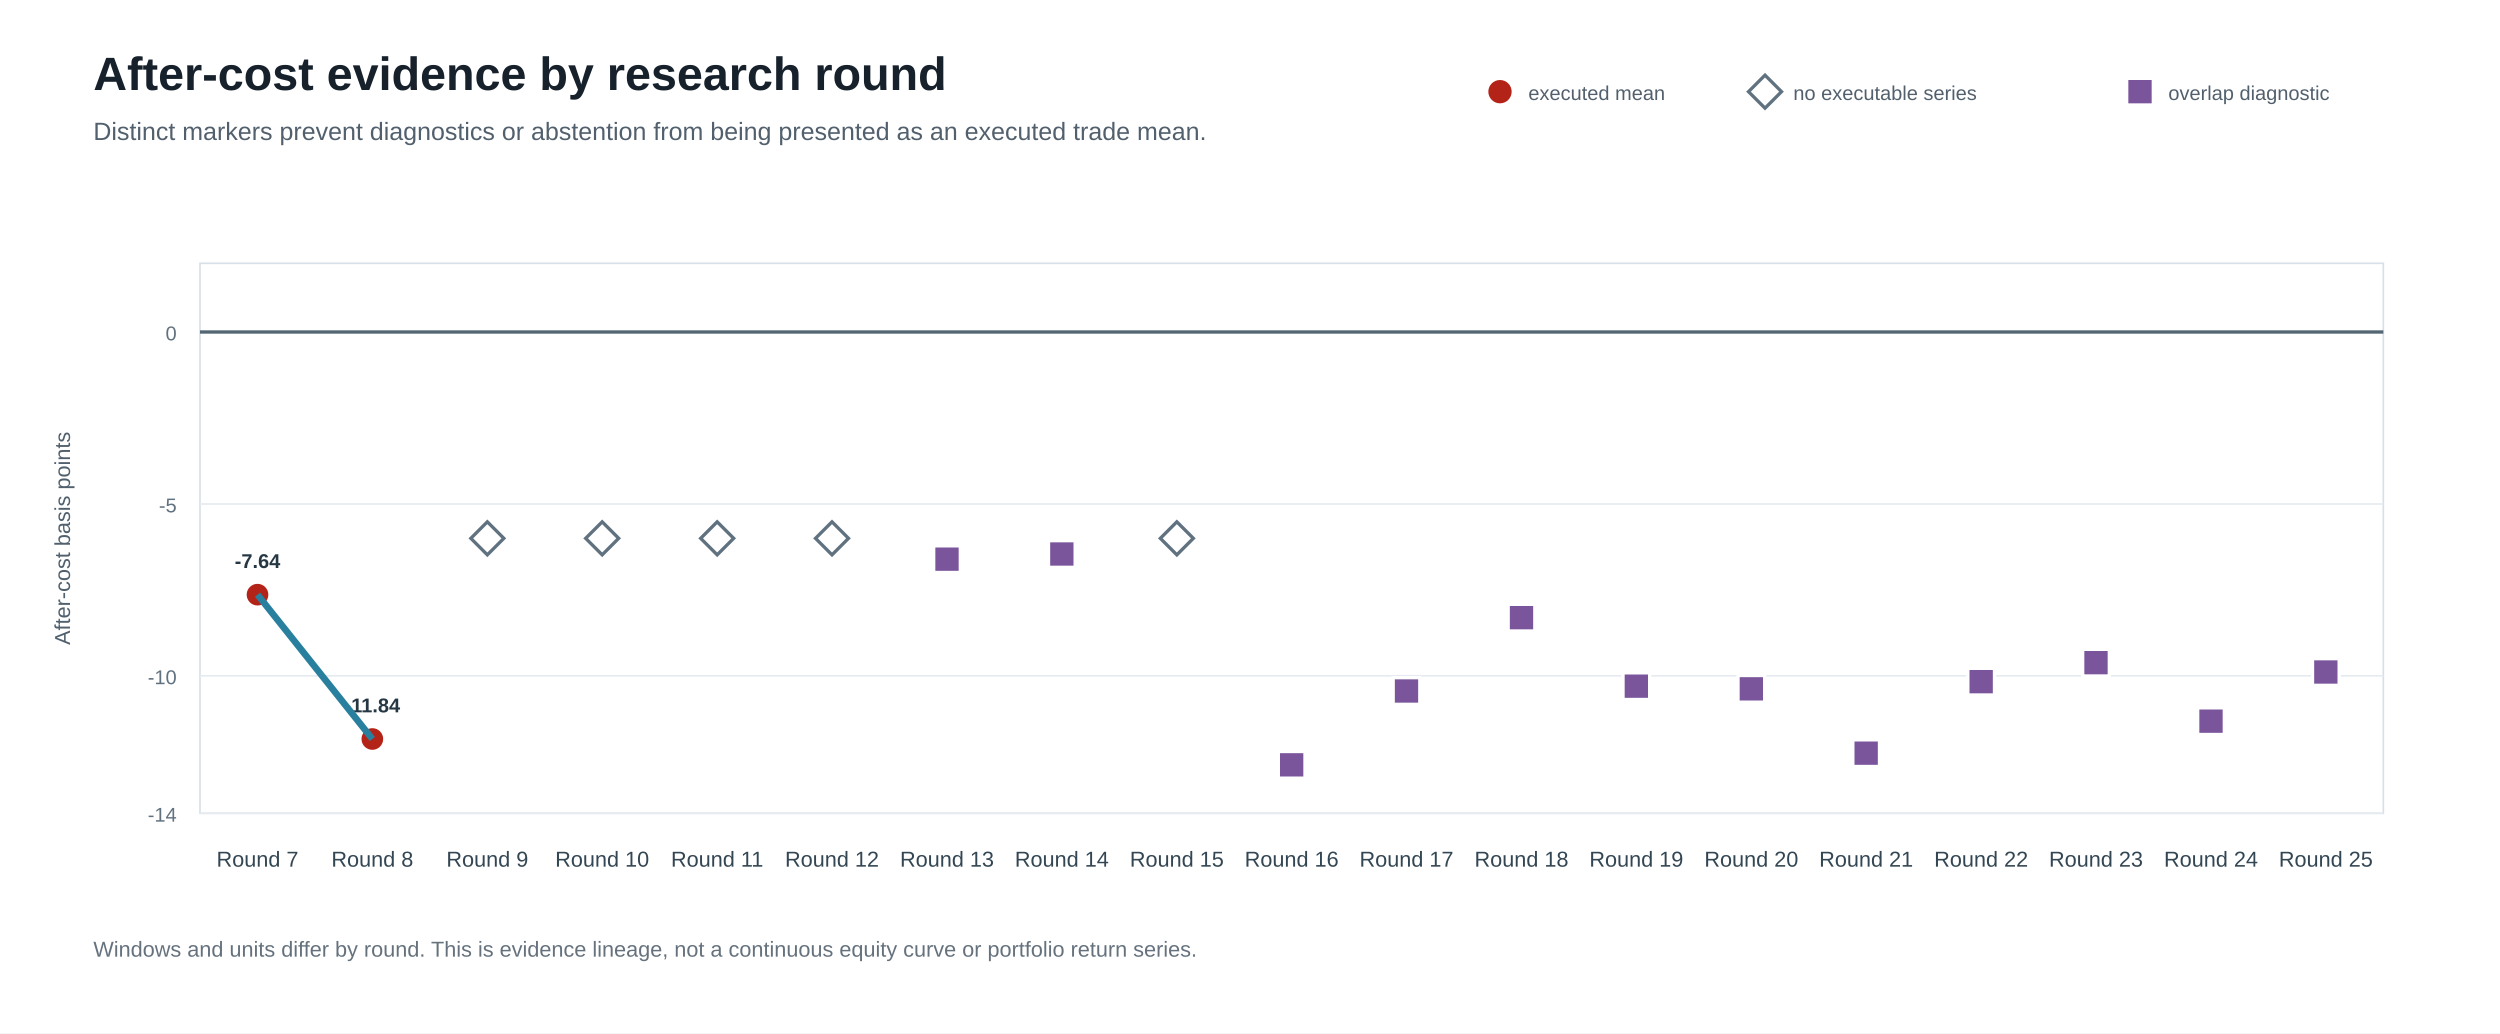
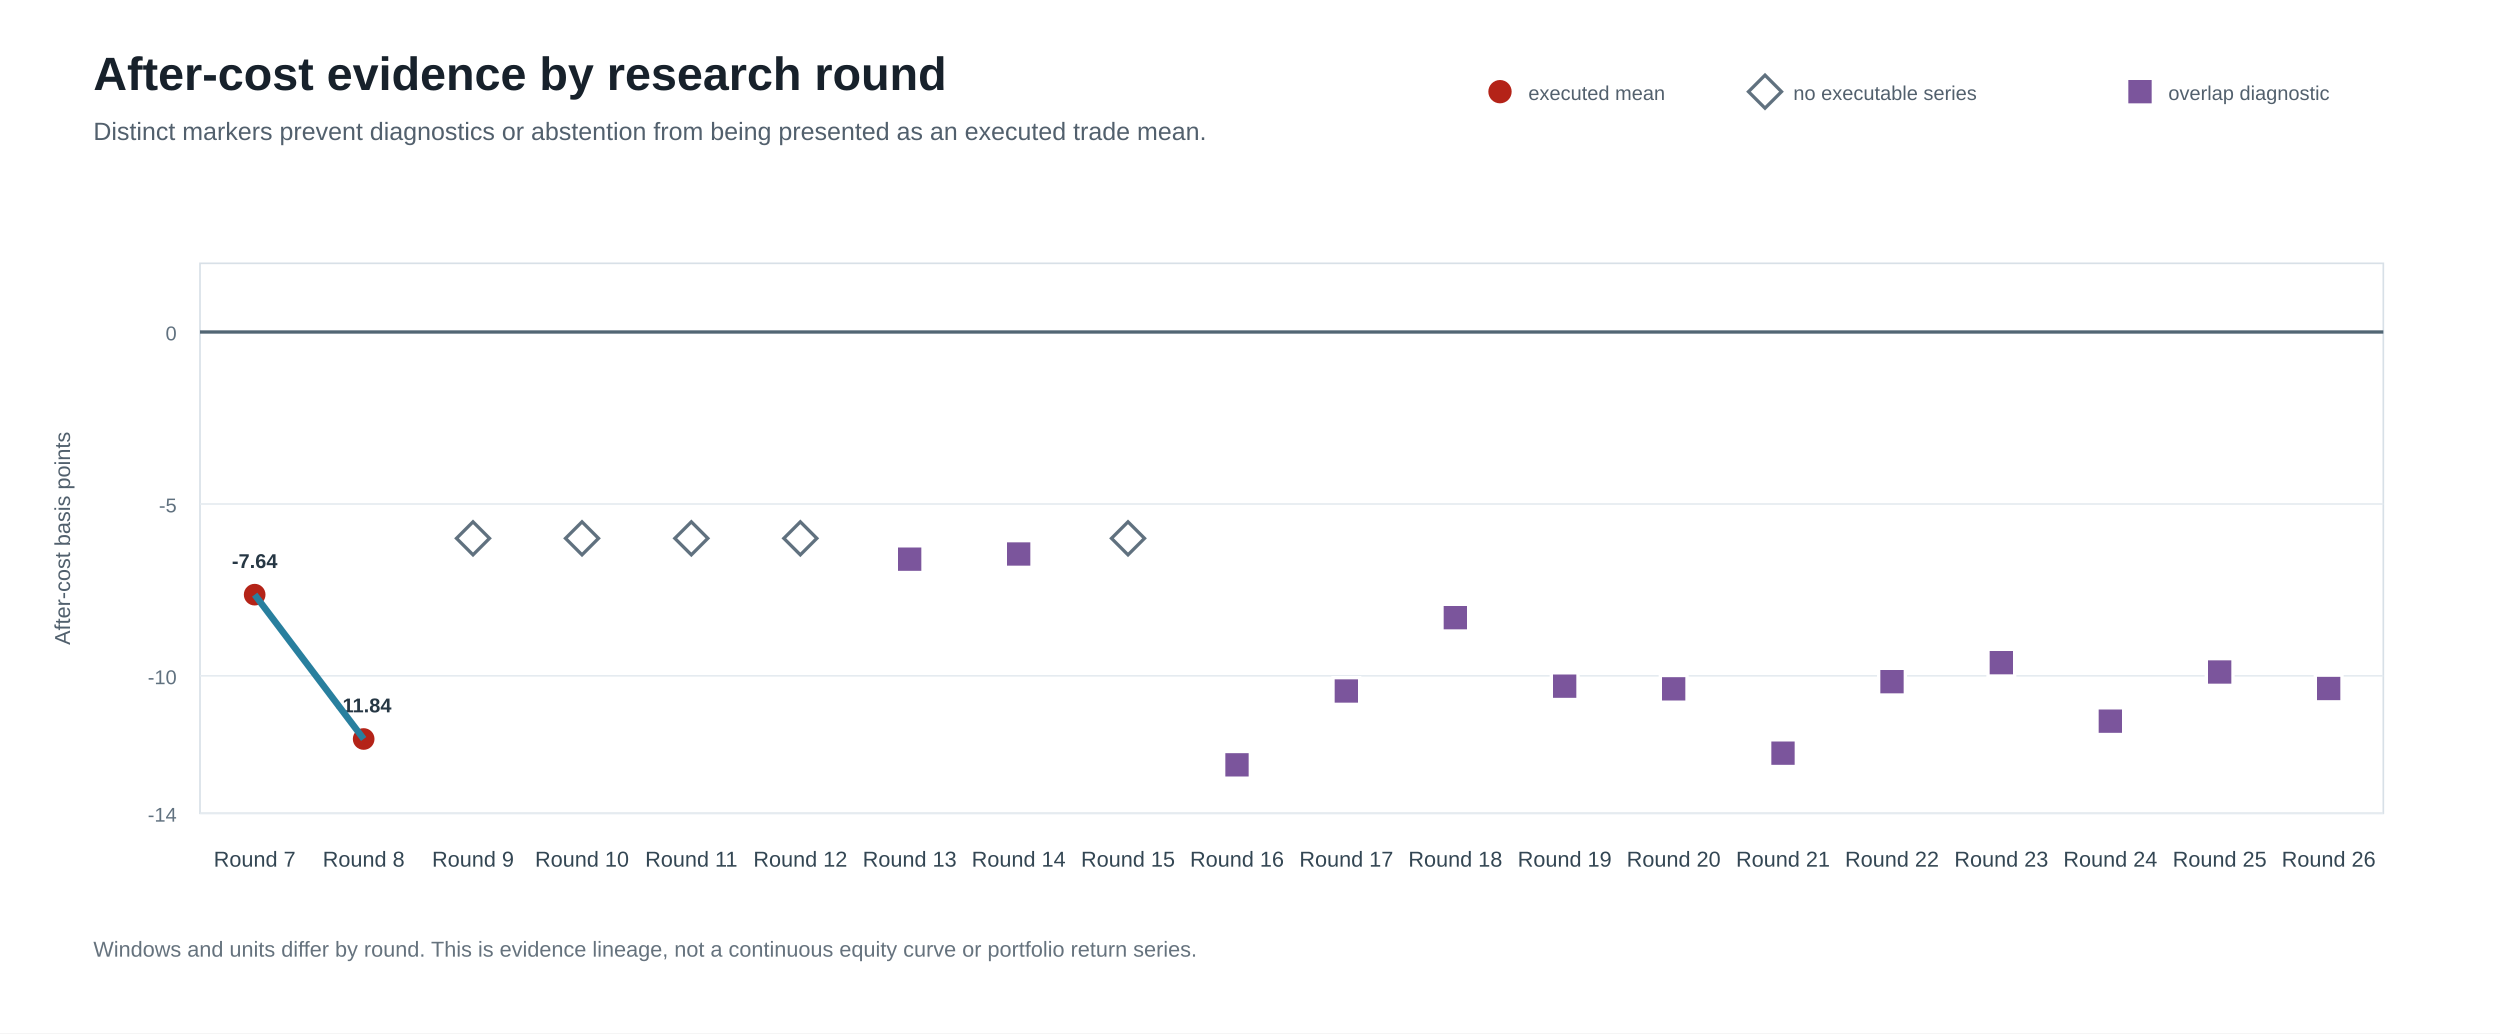
<svg xmlns="http://www.w3.org/2000/svg" width="1500" height="620" viewBox="0 0 1500 620" role="img" aria-labelledby="title desc">
  <rect width="100%" height="100%" fill="#ffffff" />
  <text x="56" y="54" font-family="Segoe UI, Arial, sans-serif" font-size="28" font-weight="700" fill="#17212b">After-cost evidence by research round</text>
  <text x="56" y="84" font-family="Segoe UI, Arial, sans-serif" font-size="15" fill="#52606d">Distinct markers prevent diagnostics or abstention from being presented as an executed trade mean.</text>
  <circle cx="900" cy="55" r="7" fill="#b42318" />
  <text x="917" y="60" font-family="Segoe UI, Arial, sans-serif" font-size="12" fill="#52606d">executed mean</text>
  <rect x="1052" y="48" width="14" height="14" fill="#ffffff" stroke="#60717f" stroke-width="2" transform="rotate(45 1059 55)" />
  <text x="1076" y="60" font-family="Segoe UI, Arial, sans-serif" font-size="12" fill="#52606d">no executable series</text>
  <rect x="1277" y="48" width="14" height="14" fill="#7b559c" />
  <text x="1301" y="60" font-family="Segoe UI, Arial, sans-serif" font-size="12" fill="#52606d">overlap diagnostic</text>
  <rect x="120" y="158" width="1310" height="330" fill="#ffffff" stroke="#d8e0e7" />
  <line x1="120" y1="488.0" x2="1430" y2="488.0" stroke="#e5ebf0" stroke-width="1" />
  <text x="106" y="493.0" text-anchor="end" font-family="Segoe UI, Arial, sans-serif" font-size="12" fill="#60717f">-14</text>
  <line x1="120" y1="405.5" x2="1430" y2="405.5" stroke="#e5ebf0" stroke-width="1" />
  <text x="106" y="410.5" text-anchor="end" font-family="Segoe UI, Arial, sans-serif" font-size="12" fill="#60717f">-10</text>
  <line x1="120" y1="302.4" x2="1430" y2="302.4" stroke="#e5ebf0" stroke-width="1" />
  <text x="106" y="307.4" text-anchor="end" font-family="Segoe UI, Arial, sans-serif" font-size="12" fill="#60717f">-5</text>
  <line x1="120" y1="199.2" x2="1430" y2="199.2" stroke="#526674" stroke-width="2" />
  <text x="106" y="204.2" text-anchor="end" font-family="Segoe UI, Arial, sans-serif" font-size="12" fill="#60717f">0</text>
-   <circle cx="154.5" cy="356.8" r="8" fill="#b42318" stroke="#ffffff" stroke-width="3" />
-   <text x="154.5" y="340.8" text-anchor="middle" font-family="Segoe UI, Arial, sans-serif" font-size="12" font-weight="700" fill="#263744">-7.64</text>
-   <text x="154.5" y="520" text-anchor="middle" font-family="Segoe UI, Arial, sans-serif" font-size="13" fill="#334653">Round 7</text>
-   <circle cx="223.4" cy="443.4" r="8" fill="#b42318" stroke="#ffffff" stroke-width="3" />
-   <text x="223.4" y="427.4" text-anchor="middle" font-family="Segoe UI, Arial, sans-serif" font-size="12" font-weight="700" fill="#263744">-11.84</text>
-   <text x="223.4" y="520" text-anchor="middle" font-family="Segoe UI, Arial, sans-serif" font-size="13" fill="#334653">Round 8</text>
-   <rect x="285.4" y="316.0" width="14" height="14" fill="#ffffff" stroke="#60717f" stroke-width="2" transform="rotate(45 292.4 323.0)" />
-   <text x="292.4" y="520" text-anchor="middle" font-family="Segoe UI, Arial, sans-serif" font-size="13" fill="#334653">Round 9</text>
-   <rect x="354.3" y="316.0" width="14" height="14" fill="#ffffff" stroke="#60717f" stroke-width="2" transform="rotate(45 361.3 323.0)" />
-   <text x="361.3" y="520" text-anchor="middle" font-family="Segoe UI, Arial, sans-serif" font-size="13" fill="#334653">Round 10</text>
-   <rect x="423.3" y="316.0" width="14" height="14" fill="#ffffff" stroke="#60717f" stroke-width="2" transform="rotate(45 430.3 323.0)" />
-   <text x="430.3" y="520" text-anchor="middle" font-family="Segoe UI, Arial, sans-serif" font-size="13" fill="#334653">Round 11</text>
-   <rect x="492.2" y="316.0" width="14" height="14" fill="#ffffff" stroke="#60717f" stroke-width="2" transform="rotate(45 499.2 323.0)" />
-   <text x="499.2" y="520" text-anchor="middle" font-family="Segoe UI, Arial, sans-serif" font-size="13" fill="#334653">Round 12</text>
-   <rect x="560.2" y="327.5" width="16" height="16" fill="#7b559c" stroke="#ffffff" stroke-width="2" />
-   <text x="568.2" y="520" text-anchor="middle" font-family="Segoe UI, Arial, sans-serif" font-size="13" fill="#334653">Round 13</text>
-   <rect x="629.1" y="324.4" width="16" height="16" fill="#7b559c" stroke="#ffffff" stroke-width="2" />
-   <text x="637.1" y="520" text-anchor="middle" font-family="Segoe UI, Arial, sans-serif" font-size="13" fill="#334653">Round 14</text>
-   <rect x="699.1" y="316.0" width="14" height="14" fill="#ffffff" stroke="#60717f" stroke-width="2" transform="rotate(45 706.1 323.0)" />
-   <text x="706.1" y="520" text-anchor="middle" font-family="Segoe UI, Arial, sans-serif" font-size="13" fill="#334653">Round 15</text>
-   <rect x="767.0" y="450.9" width="16" height="16" fill="#7b559c" stroke="#ffffff" stroke-width="2" />
-   <text x="775.0" y="520" text-anchor="middle" font-family="Segoe UI, Arial, sans-serif" font-size="13" fill="#334653">Round 16</text>
-   <rect x="835.9" y="406.6" width="16" height="16" fill="#7b559c" stroke="#ffffff" stroke-width="2" />
-   <text x="843.9" y="520" text-anchor="middle" font-family="Segoe UI, Arial, sans-serif" font-size="13" fill="#334653">Round 17</text>
-   <rect x="904.9" y="362.6" width="16" height="16" fill="#7b559c" stroke="#ffffff" stroke-width="2" />
-   <text x="912.9" y="520" text-anchor="middle" font-family="Segoe UI, Arial, sans-serif" font-size="13" fill="#334653">Round 18</text>
-   <rect x="973.8" y="403.7" width="16" height="16" fill="#7b559c" stroke="#ffffff" stroke-width="2" />
-   <text x="981.8" y="520" text-anchor="middle" font-family="Segoe UI, Arial, sans-serif" font-size="13" fill="#334653">Round 19</text>
-   <rect x="1042.8" y="405.3" width="16" height="16" fill="#7b559c" stroke="#ffffff" stroke-width="2" />
-   <text x="1050.8" y="520" text-anchor="middle" font-family="Segoe UI, Arial, sans-serif" font-size="13" fill="#334653">Round 20</text>
-   <rect x="1111.7" y="443.9" width="16" height="16" fill="#7b559c" stroke="#ffffff" stroke-width="2" />
-   <text x="1119.7" y="520" text-anchor="middle" font-family="Segoe UI, Arial, sans-serif" font-size="13" fill="#334653">Round 21</text>
-   <rect x="1180.7" y="401.0" width="16" height="16" fill="#7b559c" stroke="#ffffff" stroke-width="2" />
-   <text x="1188.7" y="520" text-anchor="middle" font-family="Segoe UI, Arial, sans-serif" font-size="13" fill="#334653">Round 22</text>
-   <rect x="1249.6" y="389.6" width="16" height="16" fill="#7b559c" stroke="#ffffff" stroke-width="2" />
-   <text x="1257.6" y="520" text-anchor="middle" font-family="Segoe UI, Arial, sans-serif" font-size="13" fill="#334653">Round 23</text>
-   <rect x="1318.6" y="424.7" width="16" height="16" fill="#7b559c" stroke="#ffffff" stroke-width="2" />
-   <text x="1326.6" y="520" text-anchor="middle" font-family="Segoe UI, Arial, sans-serif" font-size="13" fill="#334653">Round 24</text>
-   <rect x="1387.5" y="395.2" width="16" height="16" fill="#7b559c" stroke="#ffffff" stroke-width="2" />
-   <text x="1395.5" y="520" text-anchor="middle" font-family="Segoe UI, Arial, sans-serif" font-size="13" fill="#334653">Round 25</text>
-   <polyline points="154.5,356.8 223.4,443.4" fill="none" stroke="#287f9e" stroke-width="4" />
+   <circle cx="152.8" cy="356.8" r="8" fill="#b42318" stroke="#ffffff" stroke-width="3" />
+   <text x="152.8" y="340.8" text-anchor="middle" font-family="Segoe UI, Arial, sans-serif" font-size="12" font-weight="700" fill="#263744">-7.64</text>
+   <text x="152.8" y="520" text-anchor="middle" font-family="Segoe UI, Arial, sans-serif" font-size="13" fill="#334653">Round 7</text>
+   <circle cx="218.2" cy="443.4" r="8" fill="#b42318" stroke="#ffffff" stroke-width="3" />
+   <text x="218.2" y="427.4" text-anchor="middle" font-family="Segoe UI, Arial, sans-serif" font-size="12" font-weight="700" fill="#263744">-11.84</text>
+   <text x="218.2" y="520" text-anchor="middle" font-family="Segoe UI, Arial, sans-serif" font-size="13" fill="#334653">Round 8</text>
+   <rect x="276.8" y="316.0" width="14" height="14" fill="#ffffff" stroke="#60717f" stroke-width="2" transform="rotate(45 283.8 323.0)" />
+   <text x="283.8" y="520" text-anchor="middle" font-family="Segoe UI, Arial, sans-serif" font-size="13" fill="#334653">Round 9</text>
+   <rect x="342.2" y="316.0" width="14" height="14" fill="#ffffff" stroke="#60717f" stroke-width="2" transform="rotate(45 349.2 323.0)" />
+   <text x="349.2" y="520" text-anchor="middle" font-family="Segoe UI, Arial, sans-serif" font-size="13" fill="#334653">Round 10</text>
+   <rect x="407.8" y="316.0" width="14" height="14" fill="#ffffff" stroke="#60717f" stroke-width="2" transform="rotate(45 414.8 323.0)" />
+   <text x="414.8" y="520" text-anchor="middle" font-family="Segoe UI, Arial, sans-serif" font-size="13" fill="#334653">Round 11</text>
+   <rect x="473.2" y="316.0" width="14" height="14" fill="#ffffff" stroke="#60717f" stroke-width="2" transform="rotate(45 480.2 323.0)" />
+   <text x="480.2" y="520" text-anchor="middle" font-family="Segoe UI, Arial, sans-serif" font-size="13" fill="#334653">Round 12</text>
+   <rect x="537.8" y="327.5" width="16" height="16" fill="#7b559c" stroke="#ffffff" stroke-width="2" />
+   <text x="545.8" y="520" text-anchor="middle" font-family="Segoe UI, Arial, sans-serif" font-size="13" fill="#334653">Round 13</text>
+   <rect x="603.2" y="324.4" width="16" height="16" fill="#7b559c" stroke="#ffffff" stroke-width="2" />
+   <text x="611.2" y="520" text-anchor="middle" font-family="Segoe UI, Arial, sans-serif" font-size="13" fill="#334653">Round 14</text>
+   <rect x="669.8" y="316.0" width="14" height="14" fill="#ffffff" stroke="#60717f" stroke-width="2" transform="rotate(45 676.8 323.0)" />
+   <text x="676.8" y="520" text-anchor="middle" font-family="Segoe UI, Arial, sans-serif" font-size="13" fill="#334653">Round 15</text>
+   <rect x="734.2" y="450.9" width="16" height="16" fill="#7b559c" stroke="#ffffff" stroke-width="2" />
+   <text x="742.2" y="520" text-anchor="middle" font-family="Segoe UI, Arial, sans-serif" font-size="13" fill="#334653">Round 16</text>
+   <rect x="799.8" y="406.6" width="16" height="16" fill="#7b559c" stroke="#ffffff" stroke-width="2" />
+   <text x="807.8" y="520" text-anchor="middle" font-family="Segoe UI, Arial, sans-serif" font-size="13" fill="#334653">Round 17</text>
+   <rect x="865.2" y="362.6" width="16" height="16" fill="#7b559c" stroke="#ffffff" stroke-width="2" />
+   <text x="873.2" y="520" text-anchor="middle" font-family="Segoe UI, Arial, sans-serif" font-size="13" fill="#334653">Round 18</text>
+   <rect x="930.8" y="403.7" width="16" height="16" fill="#7b559c" stroke="#ffffff" stroke-width="2" />
+   <text x="938.8" y="520" text-anchor="middle" font-family="Segoe UI, Arial, sans-serif" font-size="13" fill="#334653">Round 19</text>
+   <rect x="996.2" y="405.3" width="16" height="16" fill="#7b559c" stroke="#ffffff" stroke-width="2" />
+   <text x="1004.2" y="520" text-anchor="middle" font-family="Segoe UI, Arial, sans-serif" font-size="13" fill="#334653">Round 20</text>
+   <rect x="1061.8" y="443.9" width="16" height="16" fill="#7b559c" stroke="#ffffff" stroke-width="2" />
+   <text x="1069.8" y="520" text-anchor="middle" font-family="Segoe UI, Arial, sans-serif" font-size="13" fill="#334653">Round 21</text>
+   <rect x="1127.2" y="401.0" width="16" height="16" fill="#7b559c" stroke="#ffffff" stroke-width="2" />
+   <text x="1135.2" y="520" text-anchor="middle" font-family="Segoe UI, Arial, sans-serif" font-size="13" fill="#334653">Round 22</text>
+   <rect x="1192.8" y="389.6" width="16" height="16" fill="#7b559c" stroke="#ffffff" stroke-width="2" />
+   <text x="1200.8" y="520" text-anchor="middle" font-family="Segoe UI, Arial, sans-serif" font-size="13" fill="#334653">Round 23</text>
+   <rect x="1258.2" y="424.7" width="16" height="16" fill="#7b559c" stroke="#ffffff" stroke-width="2" />
+   <text x="1266.2" y="520" text-anchor="middle" font-family="Segoe UI, Arial, sans-serif" font-size="13" fill="#334653">Round 24</text>
+   <rect x="1323.8" y="395.2" width="16" height="16" fill="#7b559c" stroke="#ffffff" stroke-width="2" />
+   <text x="1331.8" y="520" text-anchor="middle" font-family="Segoe UI, Arial, sans-serif" font-size="13" fill="#334653">Round 25</text>
+   <rect x="1389.2" y="405.1" width="16" height="16" fill="#7b559c" stroke="#ffffff" stroke-width="2" />
+   <text x="1397.2" y="520" text-anchor="middle" font-family="Segoe UI, Arial, sans-serif" font-size="13" fill="#334653">Round 26</text>
+   <polyline points="152.8,356.8 218.2,443.4" fill="none" stroke="#287f9e" stroke-width="4" />
  <text x="42" y="323" transform="rotate(-90 42 323)" text-anchor="middle" font-family="Segoe UI, Arial, sans-serif" font-size="13" fill="#51606d">After-cost basis points</text>
  <text x="56" y="574" font-family="Segoe UI, Arial, sans-serif" font-size="13" fill="#65727d">Windows and units differ by round. This is evidence lineage, not a continuous equity curve or portfolio return series.</text>
</svg>
